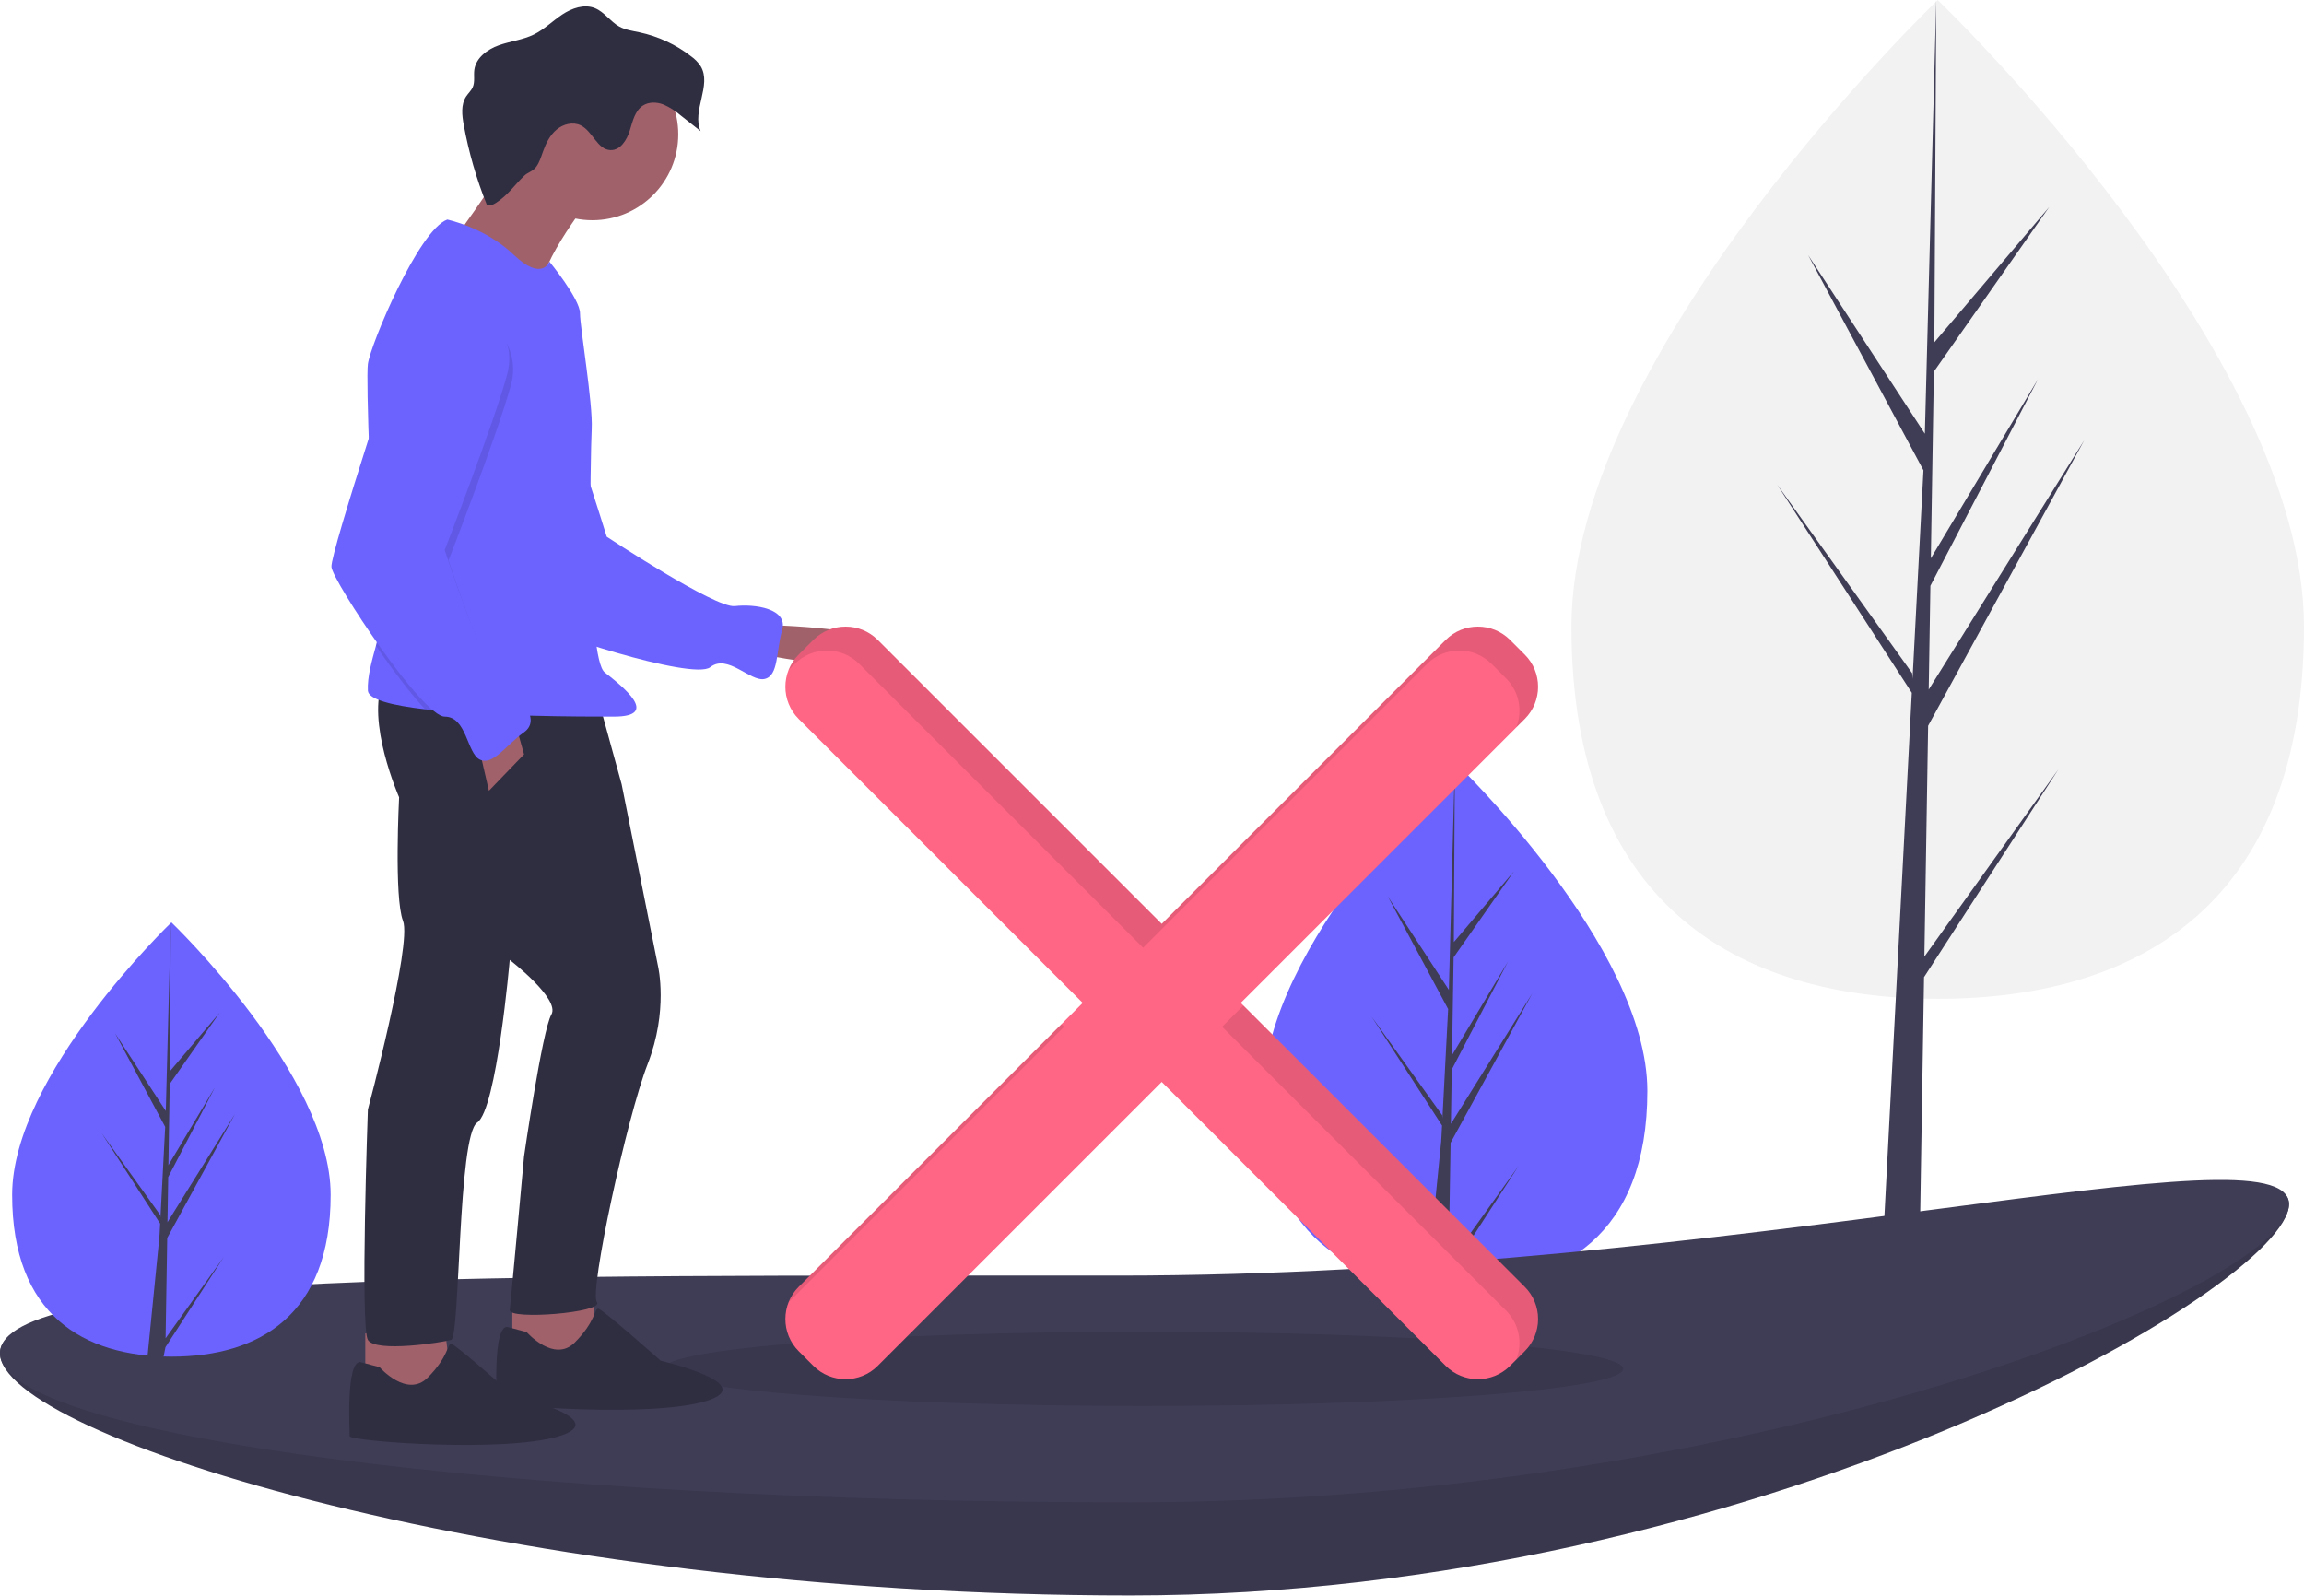
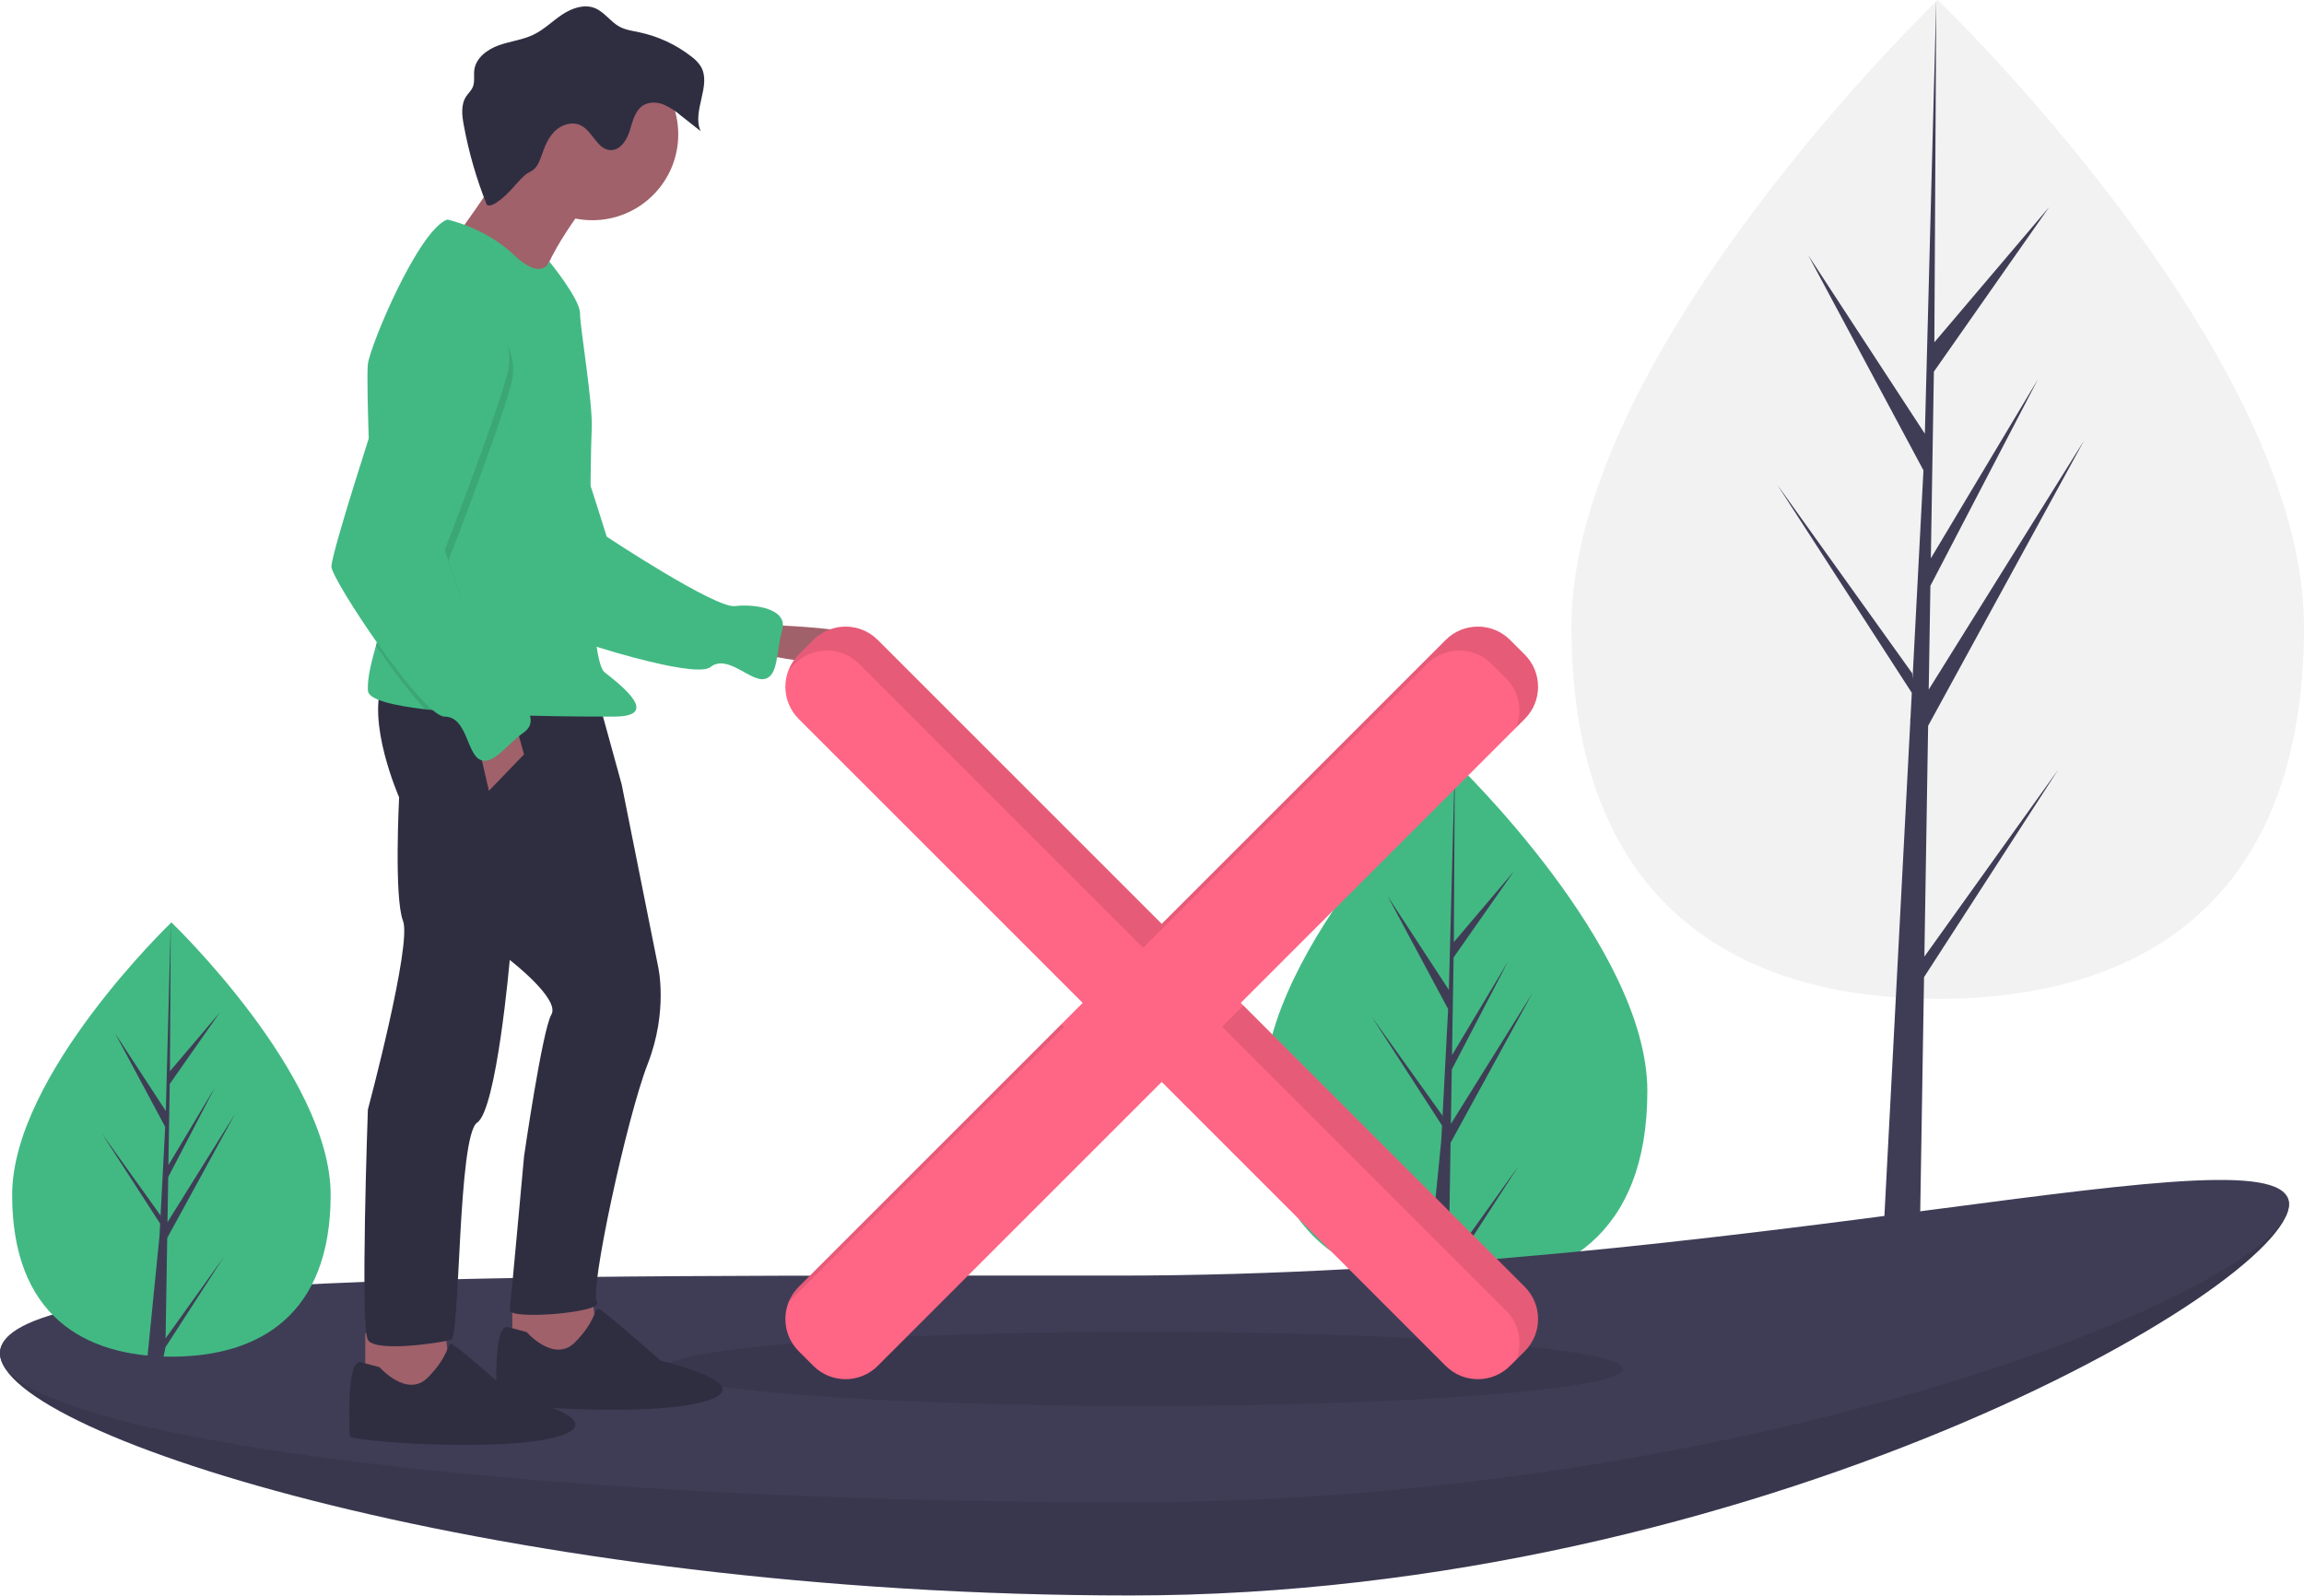
<svg xmlns="http://www.w3.org/2000/svg" id="f4dfef0e-e963-4752-8b60-16883a06d9db" data-name="Layer 1" width="1080.049" height="748.002" viewBox="0 0 1080.049 748.002">
-   <path d="M832.208,587.468c0,67.693-40.242,91.329-89.884,91.329s-89.884-23.636-89.884-91.329,89.884-153.809,89.884-153.809S832.208,519.775,832.208,587.468Z" transform="translate(-59.97565 -75.99891)" fill="#6c63ff" />
+   <path d="M832.208,587.468c0,67.693-40.242,91.329-89.884,91.329s-89.884-23.636-89.884-91.329,89.884-153.809,89.884-153.809S832.208,519.775,832.208,587.468Z" transform="translate(-59.97565 -75.99891)" fill="#42b983" />
  <polygon points="679.994 535.79 718.305 465.702 680.138 526.903 680.552 501.43 706.956 450.722 680.662 494.688 681.406 448.873 709.68 408.504 681.523 441.669 681.988 357.66 679.191 464.109 650.56 420.284 678.845 473.092 676.166 524.259 676.087 522.901 642.948 476.597 675.986 527.699 675.651 534.098 675.591 534.195 675.619 534.72 668.823 603 677.902 603 678.992 597.484 711.949 546.507 679.074 592.443 679.994 535.79" fill="#3f3d56" />
  <path d="M1140.024,369.813c0,129.31-76.873,174.461-171.701,174.461s-171.701-45.15-171.701-174.461S968.324,75.999,968.324,75.999,1140.024,240.502,1140.024,369.813Z" transform="translate(-59.97565 -75.99891)" fill="#f2f2f2" />
  <polygon points="902.093 448.494 903.851 340.273 977.035 206.388 904.127 323.296 904.918 274.635 955.355 177.771 905.127 261.758 905.127 261.759 906.549 174.24 960.558 97.124 906.772 160.478 907.661 0 902.078 212.444 902.537 203.68 847.625 119.628 901.656 220.503 896.54 318.246 896.387 315.652 833.084 227.2 896.196 324.817 895.556 337.041 895.441 337.225 895.494 338.228 882.513 586.21 899.856 586.21 901.937 458.123 964.894 360.745 902.093 448.494" fill="#3f3d56" />
  <path d="M1132.976,640.557c0,38.595-250.369,183.444-543.052,183.444S59.976,749.036,59.976,710.441s231.442,7.28,524.125,7.28S1132.976,601.962,1132.976,640.557Z" transform="translate(-59.97565 -75.99891)" fill="#3f3d56" />
  <path d="M1132.976,640.557c0,38.595-250.369,183.444-543.052,183.444S59.976,749.036,59.976,710.441s231.442,7.28,524.125,7.28S1132.976,601.962,1132.976,640.557Z" transform="translate(-59.97565 -75.99891)" opacity="0.1" />
  <path d="M1132.976,640.557c0,38.595-250.369,139.767-543.052,139.767S59.976,749.036,59.976,710.441,291.418,674.043,584.1,674.043,1132.976,601.962,1132.976,640.557Z" transform="translate(-59.97565 -75.99891)" fill="#3f3d56" />
  <ellipse cx="535.878" cy="641.774" rx="225.044" ry="17.407" opacity="0.1" />
  <path d="M417.574,368.965s65.883,1.22,53.683,12.811-57.953,0-57.953,0Z" transform="translate(-59.97565 -75.99891)" fill="#a0616a" />
-   <path d="M280.304,228.182s26.6-4.75,35.849,16.724,28.244,82.716,28.244,82.716,50.833,33.648,60.079,32.542,25.052,1.15,22.152,11.237-1.612,21.525-8.287,22.927-17.291-11.98-25.415-5.534-80.53-17.096-85.179-21.974-43.279-110.501-43.279-110.501S266.015,227.838,280.304,228.182Z" transform="translate(-59.97565 -75.99891)" fill="#6c63ff" />
+   <path d="M280.304,228.182s26.6-4.75,35.849,16.724,28.244,82.716,28.244,82.716,50.833,33.648,60.079,32.542,25.052,1.15,22.152,11.237-1.612,21.525-8.287,22.927-17.291-11.98-25.415-5.534-80.53-17.096-85.179-21.974-43.279-110.501-43.279-110.501S266.015,227.838,280.304,228.182Z" transform="translate(-59.97565 -75.99891)" fill="#42b983" />
  <polygon points="277.379 605.607 280.429 631.228 254.808 637.939 240.167 631.228 240.167 608.657 277.379 605.607" fill="#a0616a" />
  <polygon points="208.445 622.078 211.495 647.699 185.874 654.41 171.233 647.699 171.233 625.128 208.445 622.078" fill="#a0616a" />
  <path d="M339.795,401.601l11.591,42.092L368.466,529.098s4.88,20.741-4.88,45.752S336.134,681.606,339.795,686.486s-41.482,8.54-40.872,3.66,6.71-71.984,6.71-71.984,8.54-59.173,12.811-66.493-19.521-25.621-19.521-25.621-6.1,70.154-15.251,76.254S275.741,702.957,271.471,704.177s-35.382,6.1-39.042,0,0-107.976,0-107.976,20.741-77.474,16.471-88.455-1.83-57.953-1.83-57.953-15.861-35.992-7.32-54.903Z" transform="translate(-59.97565 -75.99891)" fill="#2f2e41" />
  <path d="M337.965,167.349s-25.621,31.722-24.401,45.752-40.262-25.621-40.262-25.621,29.892-40.262,29.892-48.803S337.965,167.349,337.965,167.349Z" transform="translate(-59.97565 -75.99891)" fill="#a0616a" />
  <circle cx="277.684" cy="62.984" r="40.262" fill="#a0616a" />
-   <path d="M236.193,378.78c-1.824,6.796-4.087,14.5-3.764,20.991.207,4.203,11.365,6.96,26.793,8.766,14.305,1.678,32.283,2.532,48.626,2.971,17.16.464,32.502.464,39.878.464,21.961,0,4.27-14.031-4.27-20.741s-6.71-101.875-6.1-114.076-5.49-47.582-5.49-54.293-14.354-24.224-14.354-24.224-3.337,9.584-16.758-3.227-31.112-16.471-31.112-16.471c-13.421,4.88-35.992,58.563-37.212,67.714-.494,3.715-.085,22.742.744,44.465,1.202,31.752,3.3,69.287,4.746,73.271C239.06,367.531,237.797,372.802,236.193,378.78Z" transform="translate(-59.97565 -75.99891)" fill="#6c63ff" />
+   <path d="M236.193,378.78c-1.824,6.796-4.087,14.5-3.764,20.991.207,4.203,11.365,6.96,26.793,8.766,14.305,1.678,32.283,2.532,48.626,2.971,17.16.464,32.502.464,39.878.464,21.961,0,4.27-14.031-4.27-20.741s-6.71-101.875-6.1-114.076-5.49-47.582-5.49-54.293-14.354-24.224-14.354-24.224-3.337,9.584-16.758-3.227-31.112-16.471-31.112-16.471c-13.421,4.88-35.992,58.563-37.212,67.714-.494,3.715-.085,22.742.744,44.465,1.202,31.752,3.3,69.287,4.746,73.271C239.06,367.531,237.797,372.802,236.193,378.78Z" transform="translate(-59.97565 -75.99891)" fill="#42b983" />
  <polygon points="241.387 338.413 245.657 353.664 229.186 370.745 223.696 346.953 241.387 338.413" fill="#a0616a" />
  <path d="M306.853,700.517s12.811,14.641,22.571,4.88,9.15-15.861,10.981-15.861,29.282,24.401,29.282,24.401,46.972,10.981,21.351,18.911-98.215,2.44-98.215,0-1.83-34.772,4.88-34.772Z" transform="translate(-59.97565 -75.99891)" fill="#2f2e41" />
  <path d="M237.919,716.988s12.811,14.641,22.571,4.88,9.15-15.861,10.981-15.861,29.282,24.401,29.282,24.401,46.972,10.981,21.351,18.911-98.215,2.44-98.215,0-1.83-34.772,4.88-34.772Z" transform="translate(-59.97565 -75.99891)" fill="#2f2e41" />
  <path d="M292.456,171.122c-1.301.84-2.994,1.692-4.296.854a194.661,194.661,0,0,1-10.803-37.403c-.822-4.495-1.393-9.492,1.104-13.319.985-1.509,2.403-2.744,3.124-4.395,1.093-2.501.373-5.396.736-8.102.76-5.667,6.118-9.62,11.505-11.537s11.238-2.512,16.373-5.027c4.876-2.389,8.781-6.35,13.303-9.356s10.313-5.061,15.348-3.03c4.454,1.797,7.229,6.337,11.439,8.649,2.857,1.569,6.173,2.005,9.362,2.679a59.922,59.922,0,0,1,24.34,11.308,17.673,17.673,0,0,1,4.43,4.566c5.403,8.895-4.271,20.989-.003,30.481l-9.227-7.281a32.131,32.131,0,0,0-8.24-5.237c-3.056-1.158-6.676-1.297-9.452.427-3.896,2.42-4.953,7.476-6.314,11.856s-4.37,9.237-8.956,9.125c-6.235-.153-8.416-8.855-14.012-11.61-3.648-1.796-8.24-.613-11.35,2.006-3.11,2.619-4.976,6.42-6.344,10.248-.855,2.393-1.658,5.09-3.177,7.163-1.675,2.287-3.818,2.471-5.608,4.179C301.082,162.812,298.218,167.399,292.456,171.122Z" transform="translate(-59.97565 -75.99891)" fill="#2f2e41" />
  <path d="M236.193,378.78c7.583,10.999,16.129,22.345,23.029,29.757,14.305,1.678,32.283,2.532,48.626,2.971a38.527,38.527,0,0,0-10.755-9.907C289.162,396.721,270.251,338.768,270.251,338.768s23.181-59.783,29.282-82.354-17.691-35.382-17.691-35.382C270.861,211.881,251.95,233.232,251.95,233.232s-9.651,29.111-18.777,57.886c1.202,31.752,3.3,69.287,4.746,73.271C239.06,367.531,237.797,372.802,236.193,378.78Z" transform="translate(-59.97565 -75.99891)" opacity="0.1" />
-   <path d="M280.011,216.152s23.791,12.811,17.691,35.382-29.282,82.354-29.282,82.354,18.911,57.953,26.841,62.833,18.911,16.471,10.371,22.571-14.641,15.861-20.741,12.811-6.1-20.131-16.471-20.131-52.463-63.443-53.073-70.154,34.772-113.466,34.772-113.466S269.031,207.001,280.011,216.152Z" transform="translate(-59.97565 -75.99891)" fill="#6c63ff" />
+   <path d="M280.011,216.152s23.791,12.811,17.691,35.382-29.282,82.354-29.282,82.354,18.911,57.953,26.841,62.833,18.911,16.471,10.371,22.571-14.641,15.861-20.741,12.811-6.1-20.131-16.471-20.131-52.463-63.443-53.073-70.154,34.772-113.466,34.772-113.466S269.031,207.001,280.011,216.152Z" transform="translate(-59.97565 -75.99891)" fill="#42b983" />
  <path d="M774.721,382.891l-6.863-6.863a21.345,21.345,0,0,0-30.186,0L604.557,509.143,471.442,376.028a21.345,21.345,0,0,0-30.186,0l-6.863,6.863a21.345,21.345,0,0,0,0,30.186L567.508,546.192,434.393,679.308a21.345,21.345,0,0,0,0,30.186l6.863,6.863a21.345,21.345,0,0,0,30.186,0L604.557,583.241,737.673,716.356a21.345,21.345,0,0,0,30.186,0l6.863-6.863a21.345,21.345,0,0,0,0-30.186L641.606,546.192,774.721,413.077A21.345,21.345,0,0,0,774.721,382.891Z" transform="translate(-59.97565 -75.99891)" fill="#ff6584" />
  <path d="M429.643,686.545,558.805,557.382l-1.243-1.243L434.393,679.307A21.26,21.26,0,0,0,429.643,686.545Z" transform="translate(-59.97565 -75.99891)" opacity="0.1" />
  <path d="M432.553,387.218a21.345,21.345,0,0,1,30.186,0L595.854,520.333,728.969,387.218a21.345,21.345,0,0,1,30.186,0l6.863,6.863a21.344,21.344,0,0,1,4.75,22.949l3.953-3.953a21.345,21.345,0,0,0,0-30.186l-6.863-6.863a21.345,21.345,0,0,0-30.186,0L604.557,509.143,471.442,376.028a21.345,21.345,0,0,0-30.186,0l-6.863,6.863a21.26,21.26,0,0,0-4.75,7.237Z" transform="translate(-59.97565 -75.99891)" opacity="0.1" />
  <path d="M642.85,547.436l-9.947,9.947L766.018,690.498a21.344,21.344,0,0,1,4.75,22.949l3.953-3.953a21.345,21.345,0,0,0,0-30.186Z" transform="translate(-59.97565 -75.99891)" opacity="0.1" />
-   <path d="M214.976,636.191c0,56.222-33.423,75.852-74.652,75.852s-74.652-19.63-74.652-75.852,74.652-127.744,74.652-127.744S214.976,579.97,214.976,636.191Z" transform="translate(-59.97565 -75.99891)" fill="#6c63ff" />
+   <path d="M214.976,636.191c0,56.222-33.423,75.852-74.652,75.852s-74.652-19.63-74.652-75.852,74.652-127.744,74.652-127.744S214.976,579.97,214.976,636.191Z" transform="translate(-59.97565 -75.99891)" fill="#42b983" />
  <polygon points="78.393 580.392 110.212 522.181 78.513 573.011 78.857 551.854 100.786 509.739 78.948 546.255 79.566 508.204 103.048 474.675 79.663 502.221 80.049 432.448 77.726 520.858 53.947 484.46 77.438 528.318 75.214 570.815 75.148 569.687 47.625 531.23 75.064 573.672 74.786 578.987 74.736 579.067 74.759 579.503 69.115 636.212 76.656 636.212 77.561 631.631 104.933 589.293 77.629 627.444 78.393 580.392" fill="#3f3d56" />
</svg>
